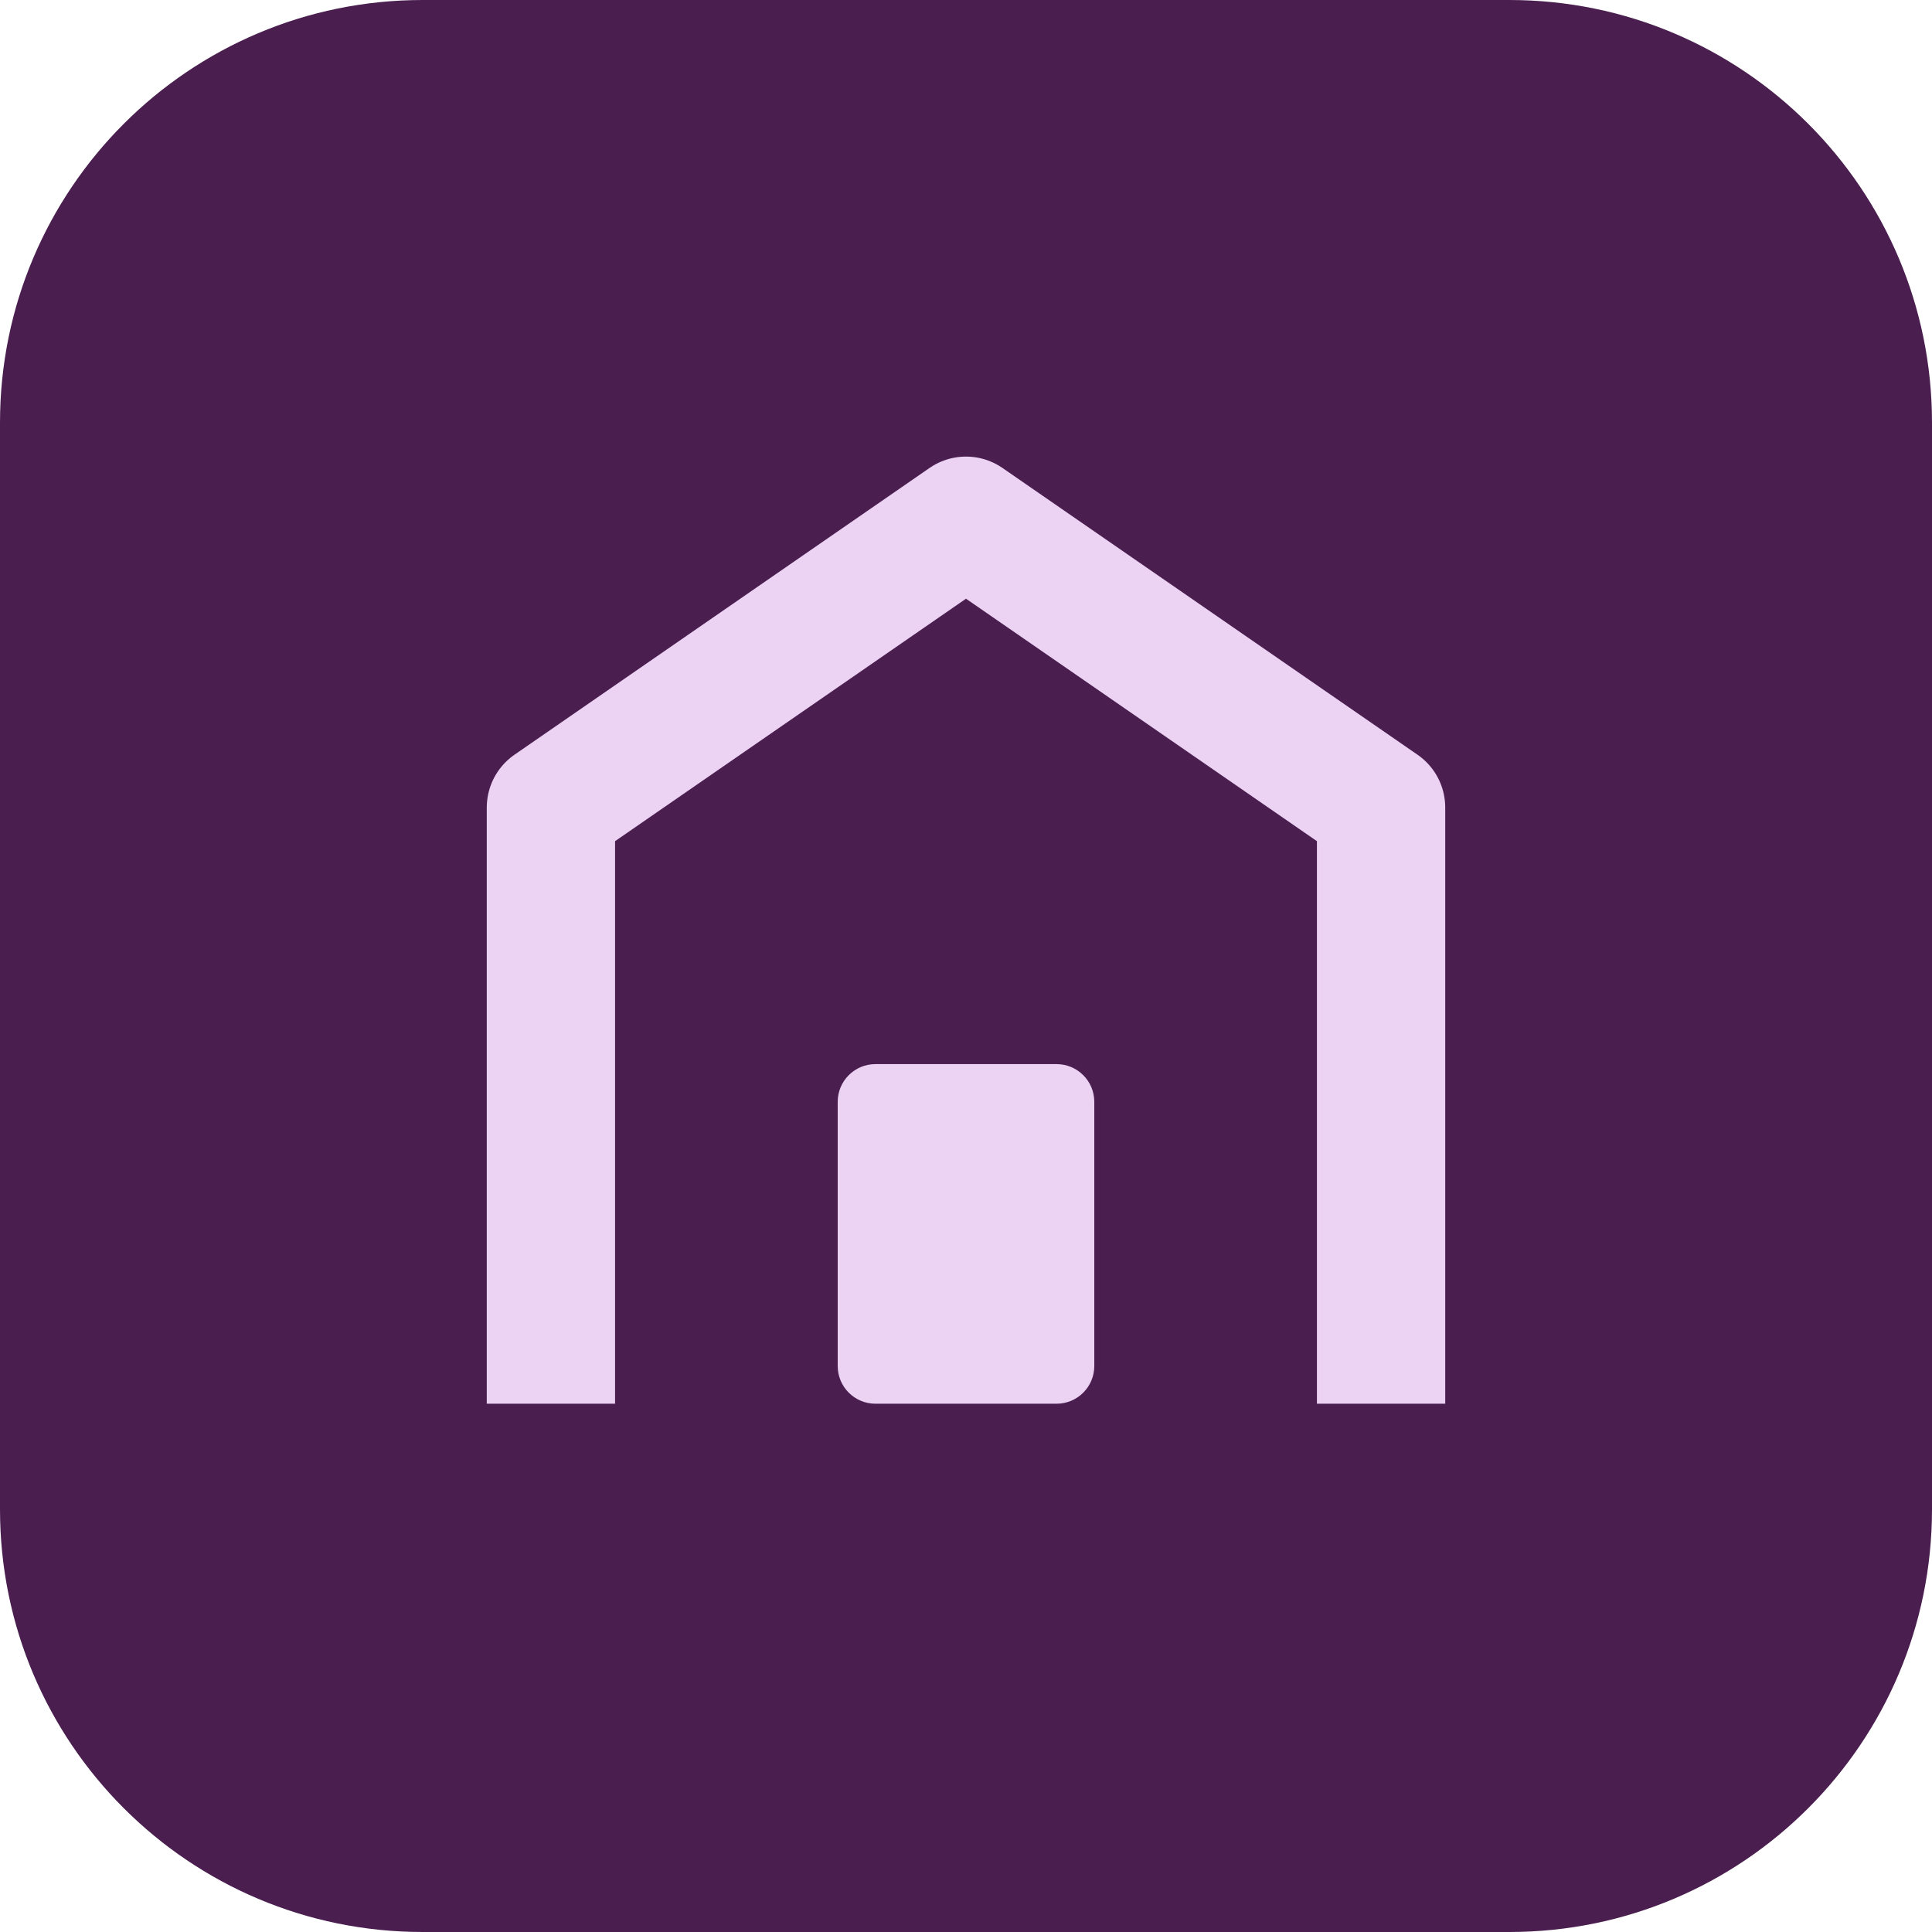
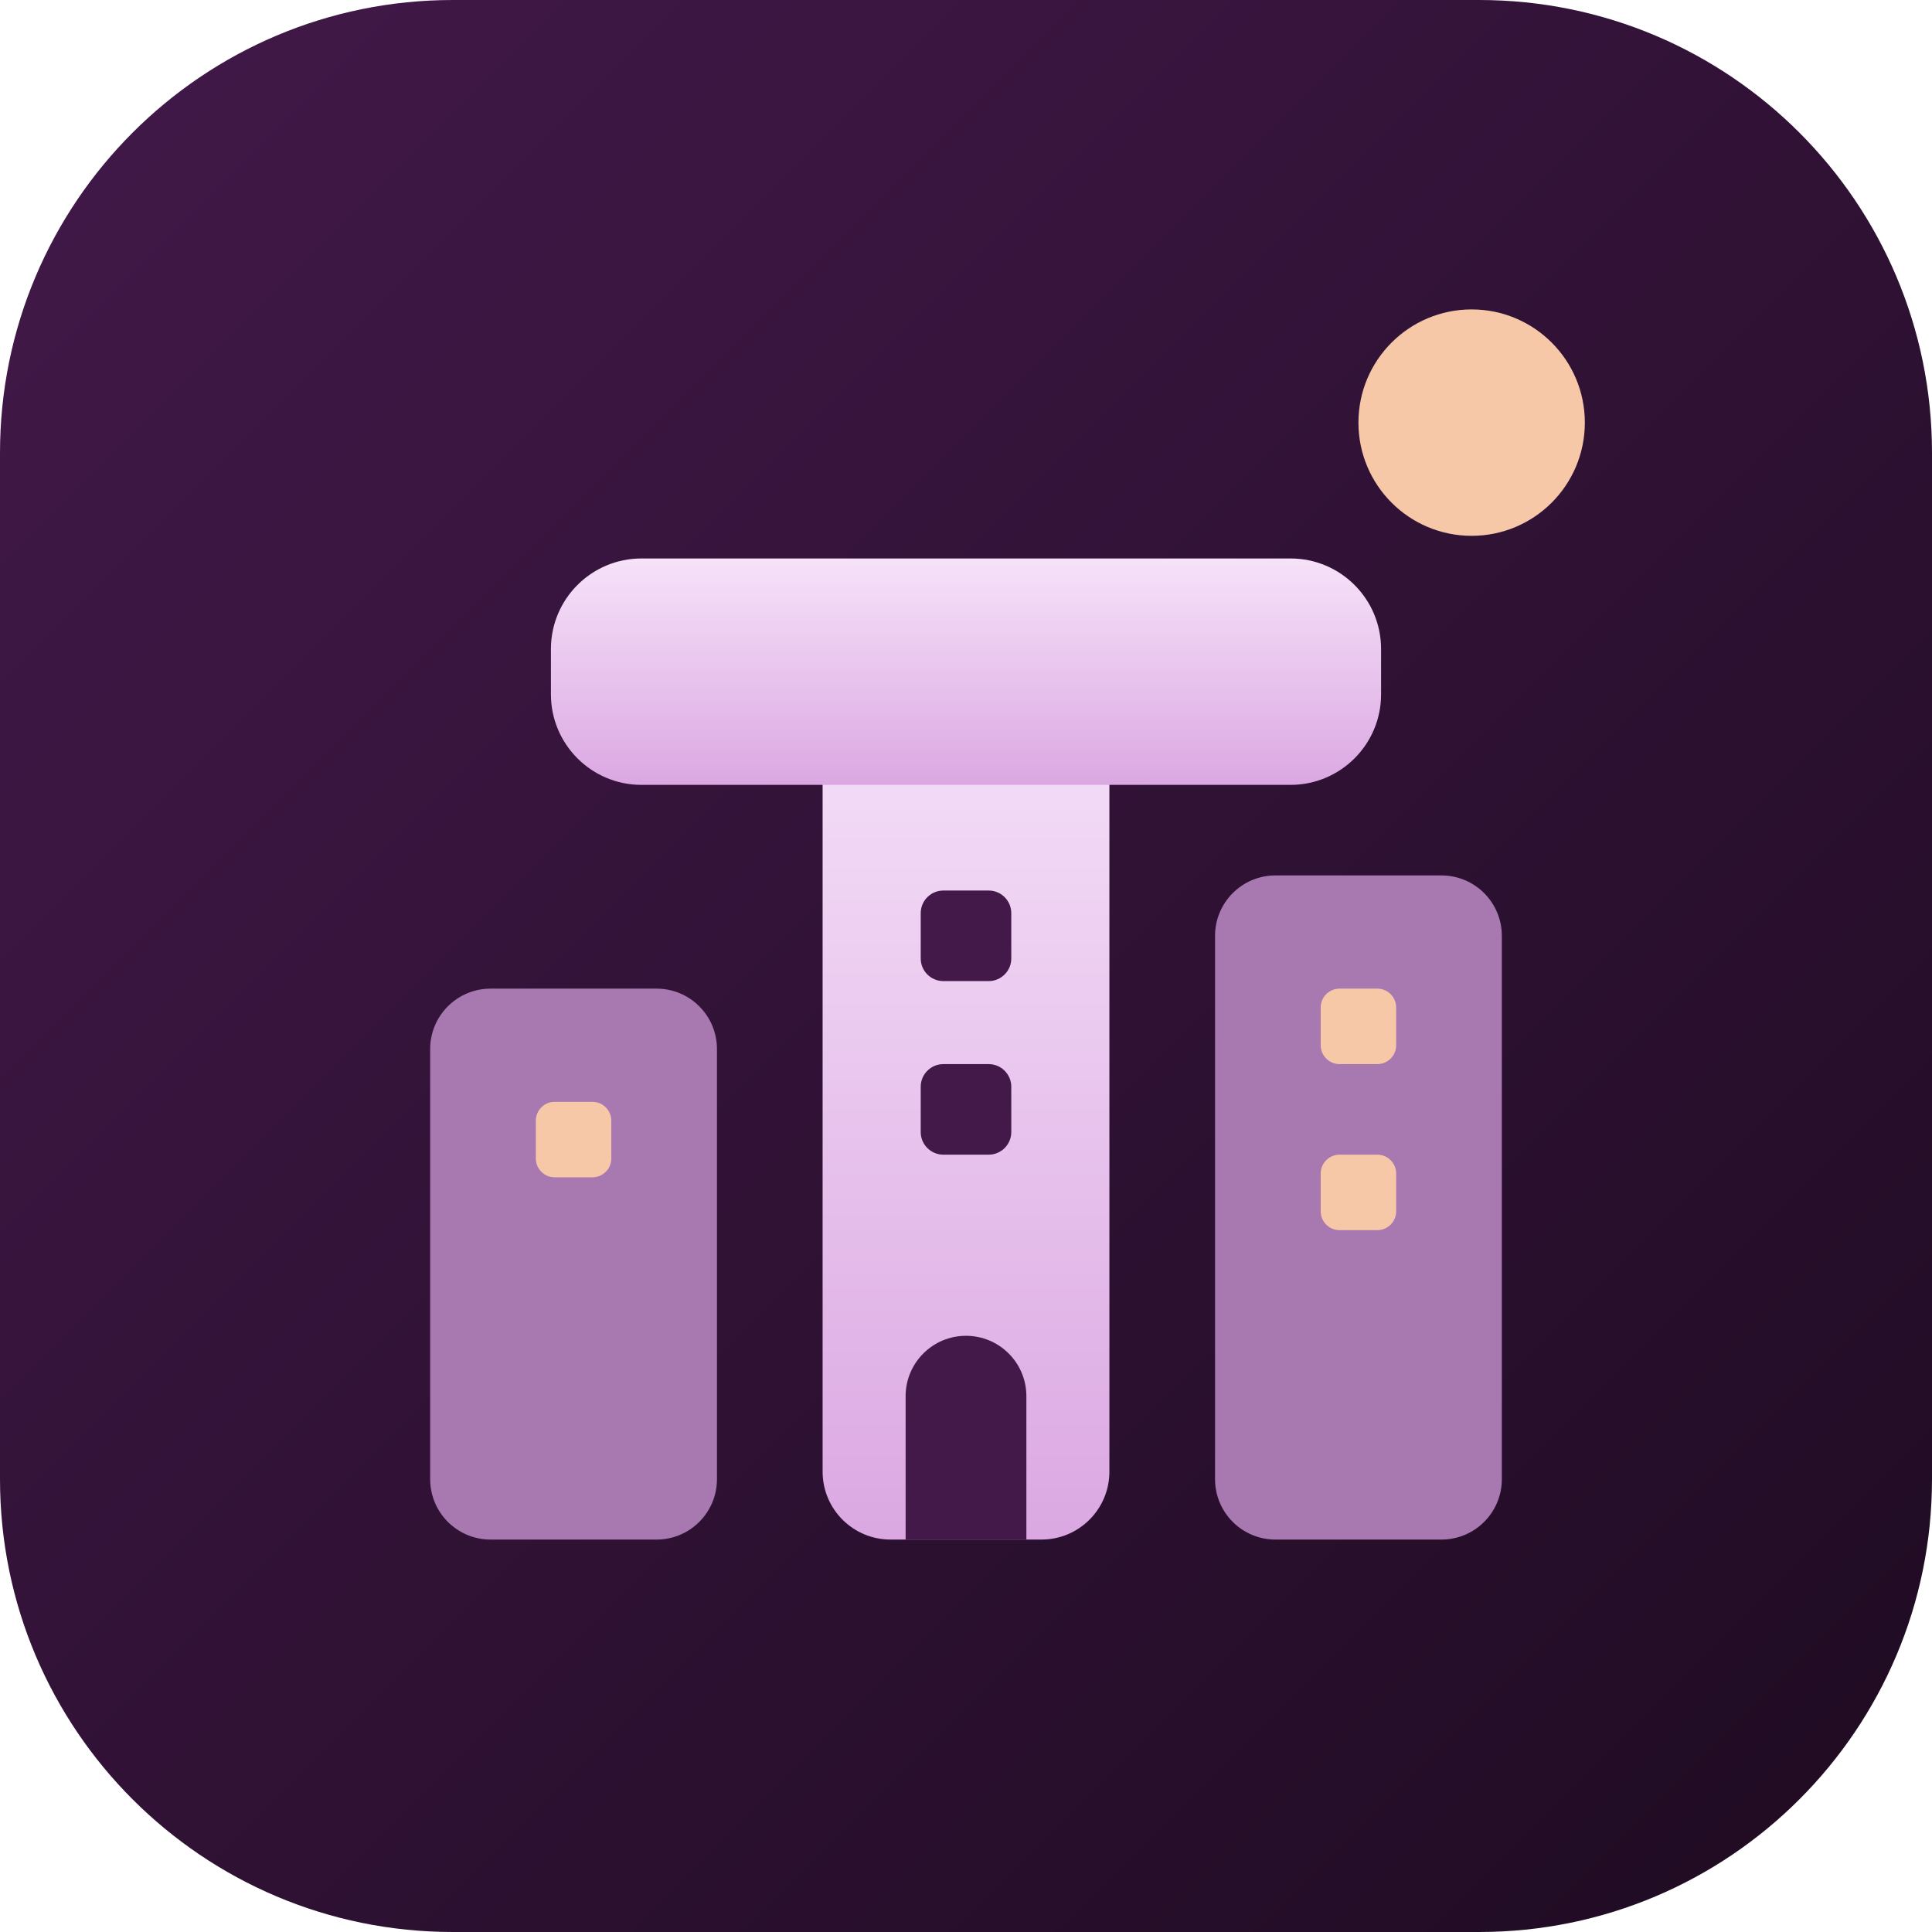
<svg xmlns="http://www.w3.org/2000/svg" viewBox="0 0 512 512">
-   <rect width="512" height="512" rx="112" fill="#4a1f50" />
-   <path d="M146 372V214l110-76 110 76v158" fill="none" stroke="#ecd2f3" stroke-width="34" stroke-linejoin="round" />
-   <rect x="222" y="282" width="68" height="90" rx="10" fill="#ecd2f3" />
+   <defs>
+     <linearGradient id="bg" x1="0" y1="0" x2="1" y2="1">
+       <stop offset="0" stop-color="#43194a" />
+       <stop offset="1" stop-color="#1e0b21" />
+     </linearGradient>
+     <linearGradient id="tw" x1="0" y1="0" x2="0" y2="1">
+       <stop offset="0" stop-color="#f6e2f9" />
+       <stop offset="1" stop-color="#dba8e2" />
+     </linearGradient>
+   </defs>
+   <rect width="512" height="512" rx="120" fill="url(#bg)" />
+   <circle cx="390" cy="112" r="30" fill="#f7c8a8" />
+   <rect x="114" y="262" width="76" height="146" rx="16" fill="#a879b0" />
+   <rect x="322" y="232" width="76" height="176" rx="16" fill="#a879b0" />
+   <rect x="142" y="292" width="20" height="20" rx="5" fill="#f7c8a8" />
+   <rect x="350" y="262" width="20" height="20" rx="5" fill="#f7c8a8" />
+   <rect x="350" y="306" width="20" height="20" rx="5" fill="#f7c8a8" />
+   <rect x="218" y="176" width="76" height="232" rx="18" fill="url(#tw)" />
+   <rect x="146" y="148" width="220" height="60" rx="24" fill="url(#tw)" />
+   <rect x="244" y="236" width="24" height="24" rx="6" fill="#43194a" />
+   <rect x="244" y="282" width="24" height="24" rx="6" fill="#43194a" />
+   <path d="M240 408v-38a16 16 0 0 1 32 0v38z" fill="#43194a" />
</svg>
